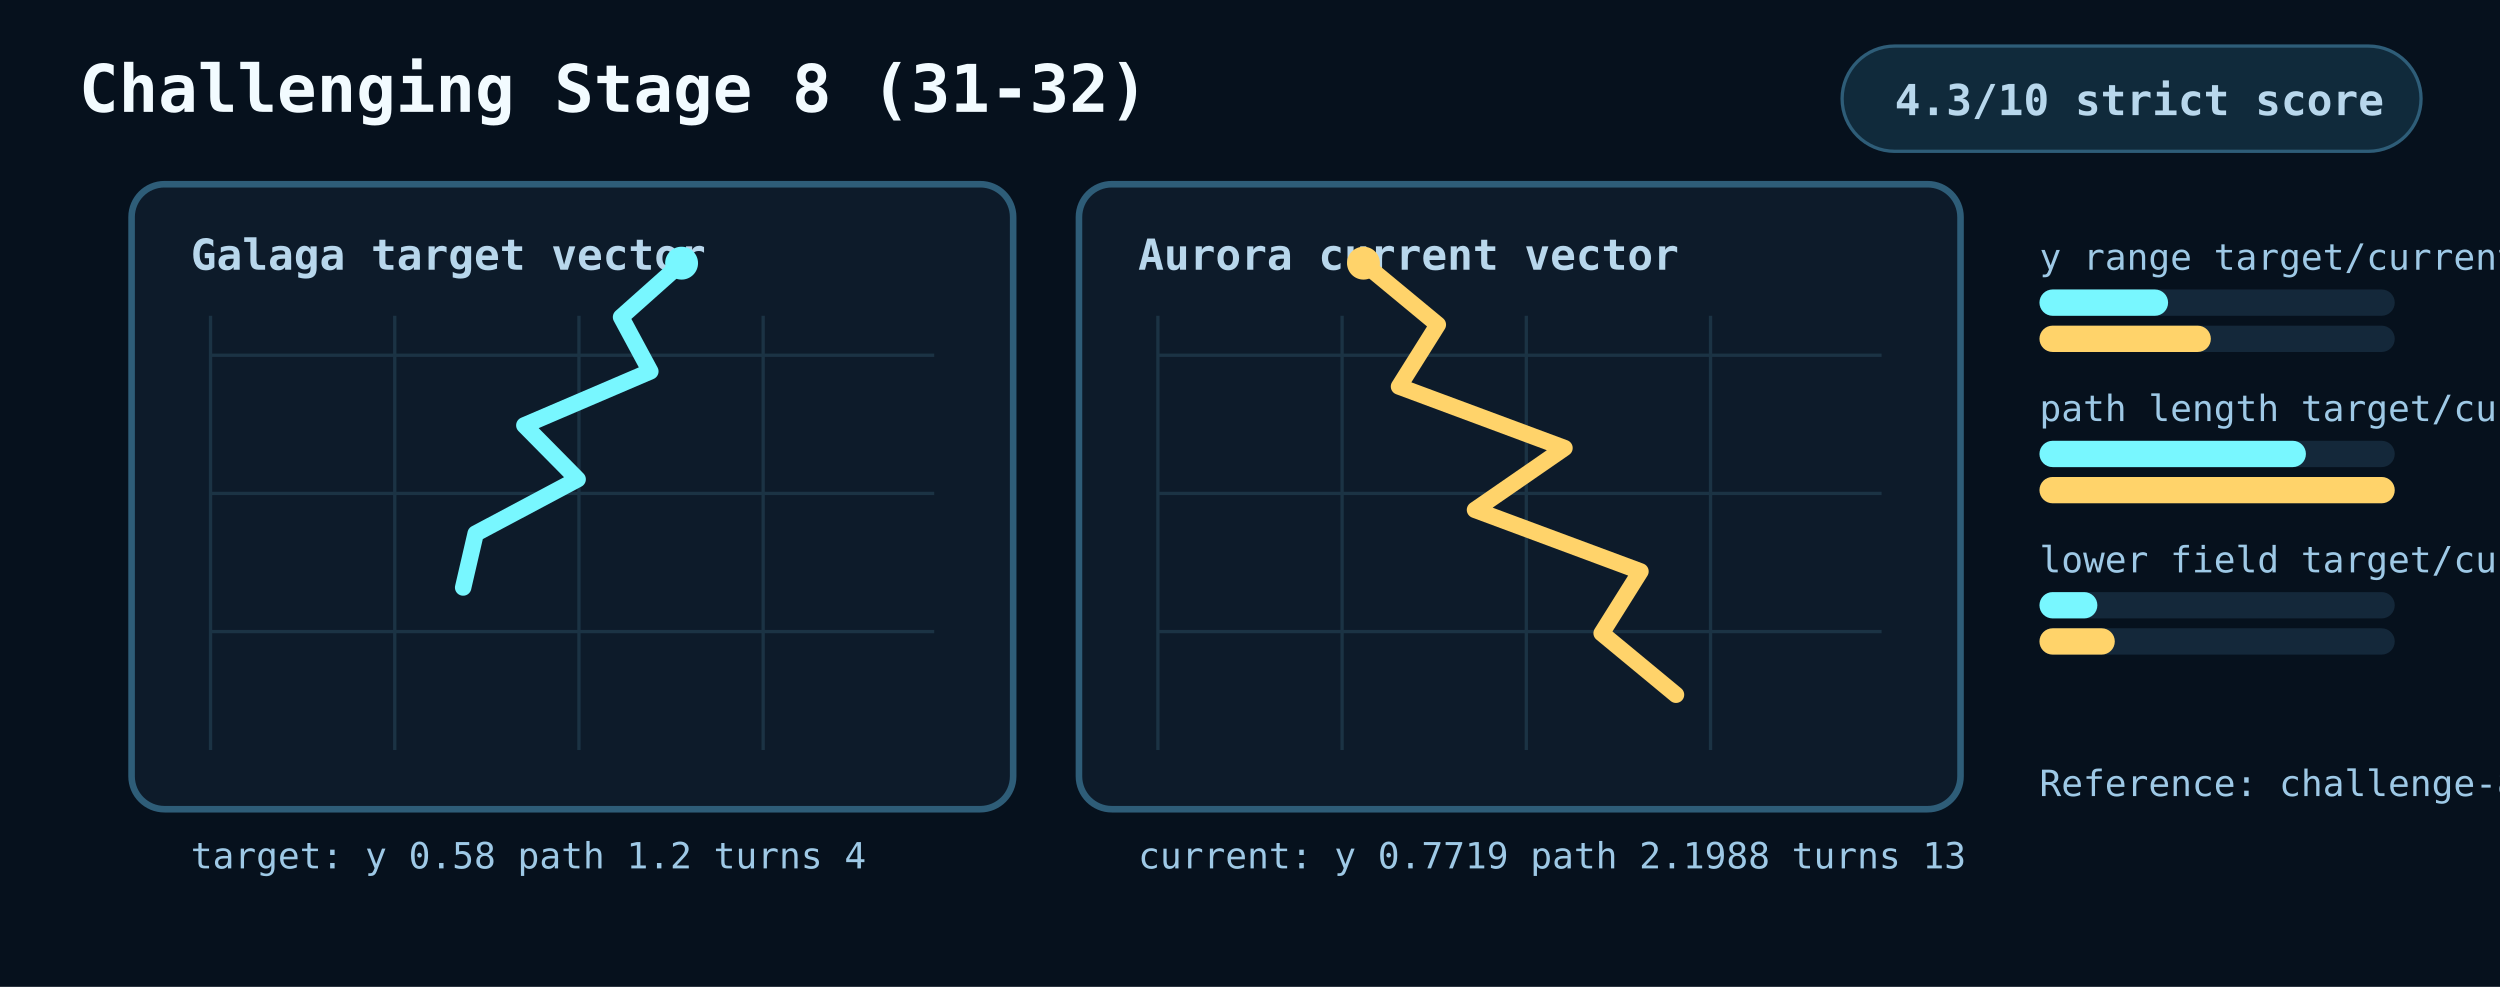
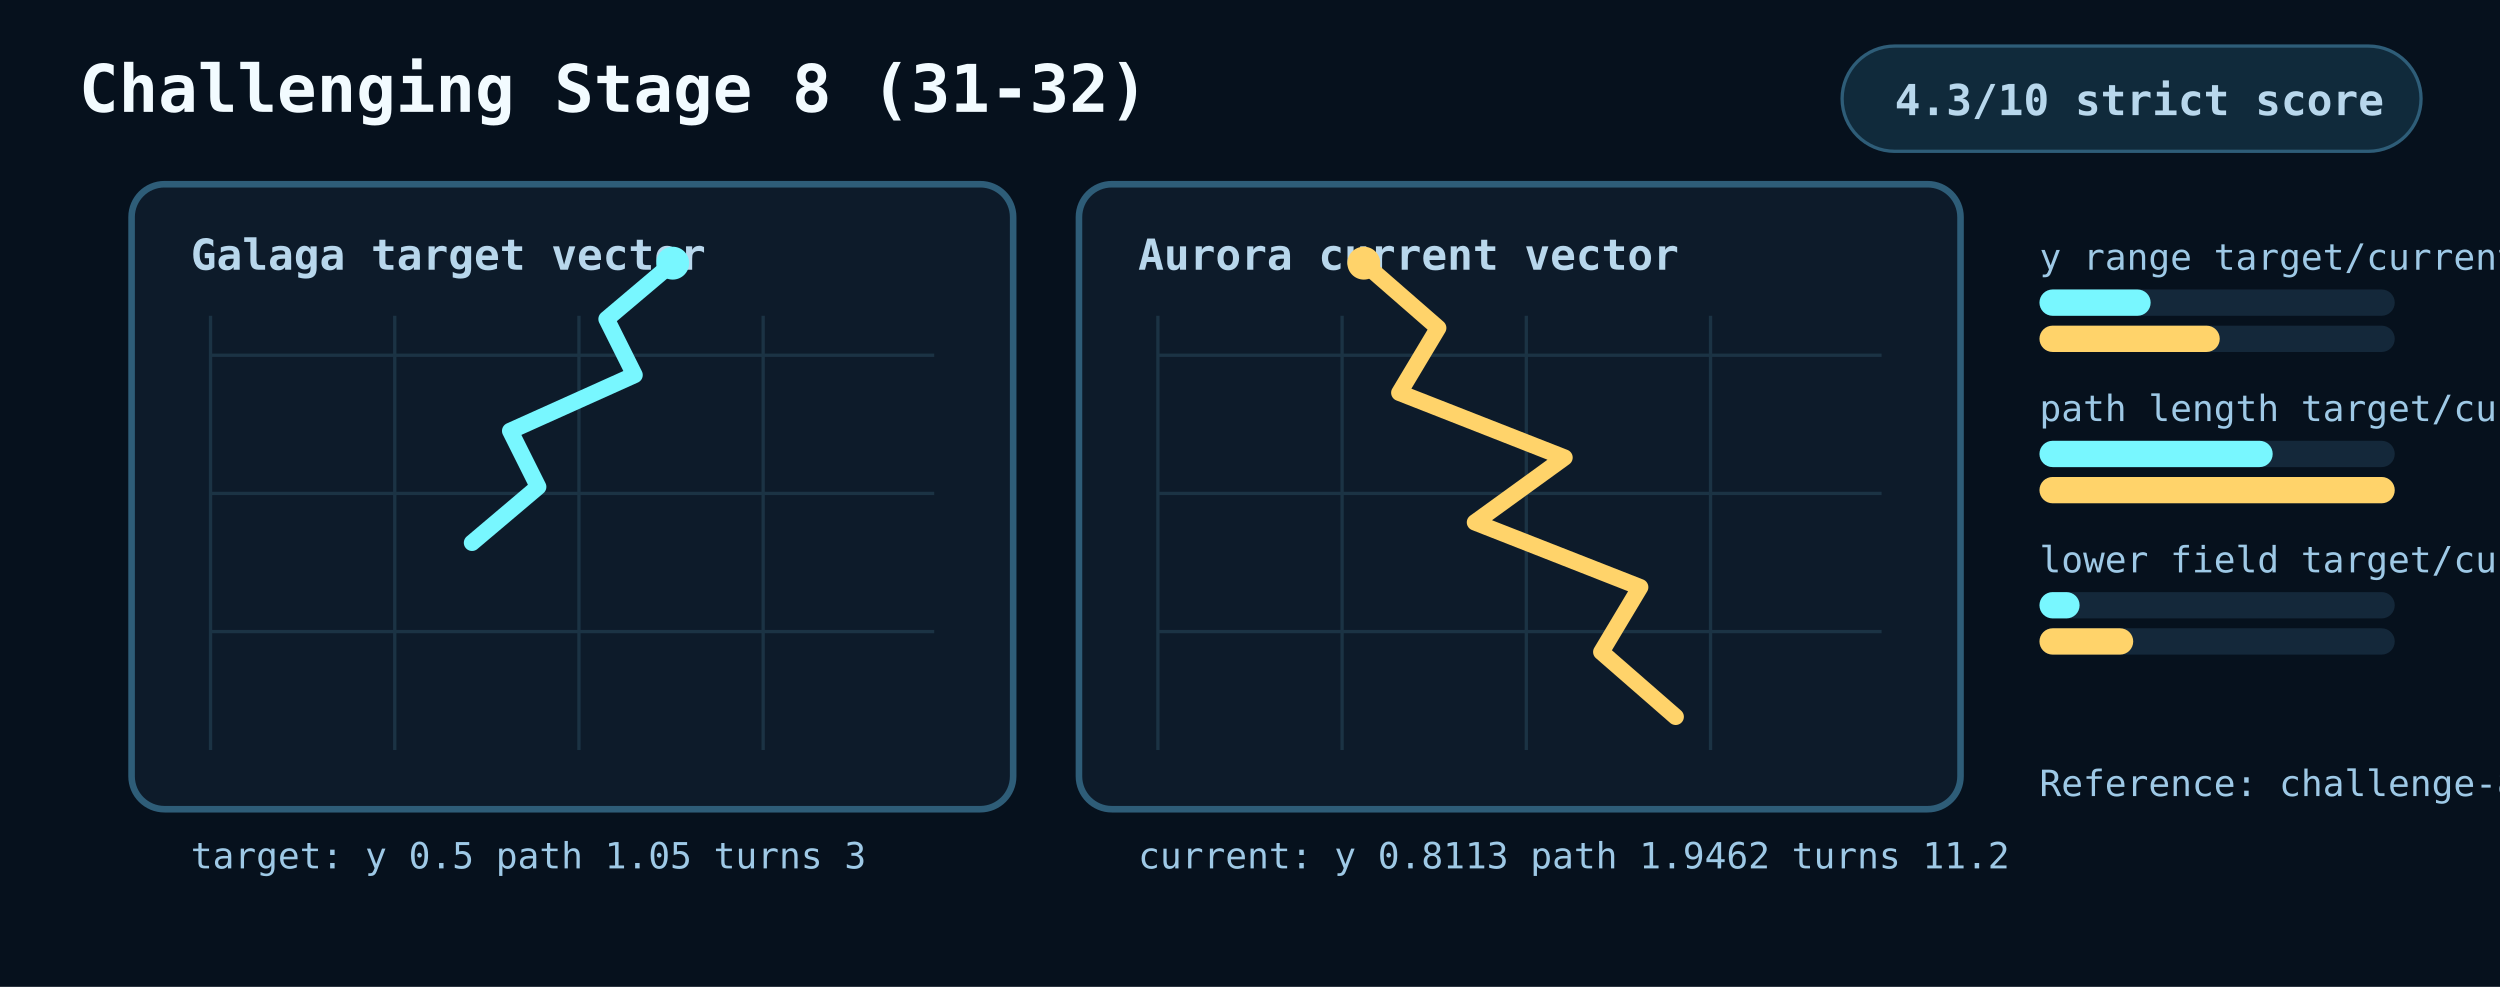
<svg xmlns="http://www.w3.org/2000/svg" width="760" height="300" viewBox="0 0 760 300" role="img" aria-labelledby="title desc">
  <style>
    .bg{fill:#06111d}.panel{fill:#0d1b2a;stroke:#2e5d78;stroke-width:2}.grid{stroke:#1b3344;stroke-width:1}.target{fill:none;stroke:#78f7ff;stroke-width:5;stroke-linecap:round;stroke-linejoin:round}.current{fill:none;stroke:#ffd36a;stroke-width:5;stroke-linecap:round;stroke-linejoin:round}.dotT{fill:#78f7ff}.dotC{fill:#ffd36a}.text{fill:#f2fbff;font:700 20px ui-monospace,Menlo,monospace}.small{fill:#b8d7ec;font:700 13px ui-monospace,Menlo,monospace}.tiny{fill:#9ec9e6;font:11px ui-monospace,Menlo,monospace}.barBg{fill:#14283a}.targetBar{fill:#78f7ff}.currentBar{fill:#ffd36a}.pill{fill:#102a3b;stroke:#2e5d78}
  </style>
  <rect class="bg" x="0" y="0" width="760" height="300" />
  <text class="text" x="24" y="34">Challenging Stage 8 (31-32)</text>
  <rect class="pill" x="560" y="14" width="176" height="32" rx="16" />
  <text class="small" x="576" y="35">4.3/10 strict score</text>
  <rect class="panel" x="40" y="56" width="268" height="190" rx="10" />
  <rect class="panel" x="328" y="56" width="268" height="190" rx="10" />
  <text class="small" x="58" y="82">Galaga target vector</text>
  <text class="small" x="346" y="82">Aurora current vector</text>
  <line class="grid" x1="64" y1="96" x2="64" y2="228" />
  <line class="grid" x1="352" y1="96" x2="352" y2="228" />
  <line class="grid" x1="120" y1="96" x2="120" y2="228" />
  <line class="grid" x1="408" y1="96" x2="408" y2="228" />
  <line class="grid" x1="176" y1="96" x2="176" y2="228" />
  <line class="grid" x1="464" y1="96" x2="464" y2="228" />
  <line class="grid" x1="232" y1="96" x2="232" y2="228" />
  <line class="grid" x1="520" y1="96" x2="520" y2="228" />
  <line class="grid" x1="64" y1="108" x2="284" y2="108" />
  <line class="grid" x1="352" y1="108" x2="572" y2="108" />
  <line class="grid" x1="64" y1="150" x2="284" y2="150" />
  <line class="grid" x1="352" y1="150" x2="572" y2="150" />
  <line class="grid" x1="64" y1="192" x2="284" y2="192" />
  <line class="grid" x1="352" y1="192" x2="572" y2="192" />
-   <polyline class="target" points="207.2,80 188.8,96.4 197.7,112.9 159.4,129.3 175.6,145.7 144.6,162.2 140.8,178.6" />
-   <polyline class="current" points="414.5,80 437.1,98.7 425.3,117.5 475.6,136.2 448.4,155 498.7,173.7 486.9,192.5 509.5,211.2" />
-   <circle class="dotT" cx="207.2" cy="80" r="5" />
-   <circle class="dotC" cx="414.5" cy="80" r="5" />
-   <text class="tiny" x="58" y="264">target: y 0.58 path 1.2 turns 4</text>
-   <text class="tiny" x="346" y="264">current: y 0.7719 path 2.1988 turns 13</text>
+   <polyline class="target" points="204.5,80 184.4,97 192.9,114 155.1,131 163.6,148 143.5,165" />
+   <polyline class="current" points="414.6,80 437.2,99.7 425.4,119.4 475.6,139.1 448.4,158.8 498.6,178.5 486.8,198.2 509.4,217.9" />
+   <circle class="dotT" cx="204.5" cy="80" r="5" />
+   <circle class="dotC" cx="414.6" cy="80" r="5" />
+   <text class="tiny" x="58" y="264">target: y 0.5 path 1.05 turns 3</text>
+   <text class="tiny" x="346" y="264">current: y 0.8113 path 1.9462 turns 11.2</text>
  <g>
    <text x="620" y="82" class="tiny">y range target/current</text>
    <rect x="620" y="88" width="108" height="8" rx="4" class="barBg" />
-     <rect x="620" y="88" width="39.1" height="8" rx="4" class="targetBar" />
+     <rect x="620" y="88" width="33.8" height="8" rx="4" class="targetBar" />
    <rect x="620" y="99" width="108" height="8" rx="4" class="barBg" />
-     <rect x="620" y="99" width="52.1" height="8" rx="4" class="currentBar" />
+     <rect x="620" y="99" width="54.8" height="8" rx="4" class="currentBar" />
  </g>
  <g>
    <text x="620" y="128" class="tiny">path length target/current</text>
    <rect x="620" y="134" width="108" height="8" rx="4" class="barBg" />
-     <rect x="620" y="134" width="81" height="8" rx="4" class="targetBar" />
+     <rect x="620" y="134" width="70.9" height="8" rx="4" class="targetBar" />
    <rect x="620" y="145" width="108" height="8" rx="4" class="barBg" />
    <rect x="620" y="145" width="108" height="8" rx="4" class="currentBar" />
  </g>
  <g>
    <text x="620" y="174" class="tiny">lower field target/current</text>
    <rect x="620" y="180" width="108" height="8" rx="4" class="barBg" />
-     <rect x="620" y="180" width="17.6" height="8" rx="4" class="targetBar" />
+     <rect x="620" y="180" width="12.2" height="8" rx="4" class="targetBar" />
    <rect x="620" y="191" width="108" height="8" rx="4" class="barBg" />
-     <rect x="620" y="191" width="22.9" height="8" rx="4" class="currentBar" />
+     <rect x="620" y="191" width="28.5" height="8" rx="4" class="currentBar" />
  </g>
-   <text class="tiny" x="620" y="242">Reference: challenge-8-blue-purple-finale-group-4</text>
+   <text class="tiny" x="620" y="242">Reference: challenge-8-blue-purple-finale-group-1</text>
</svg>
